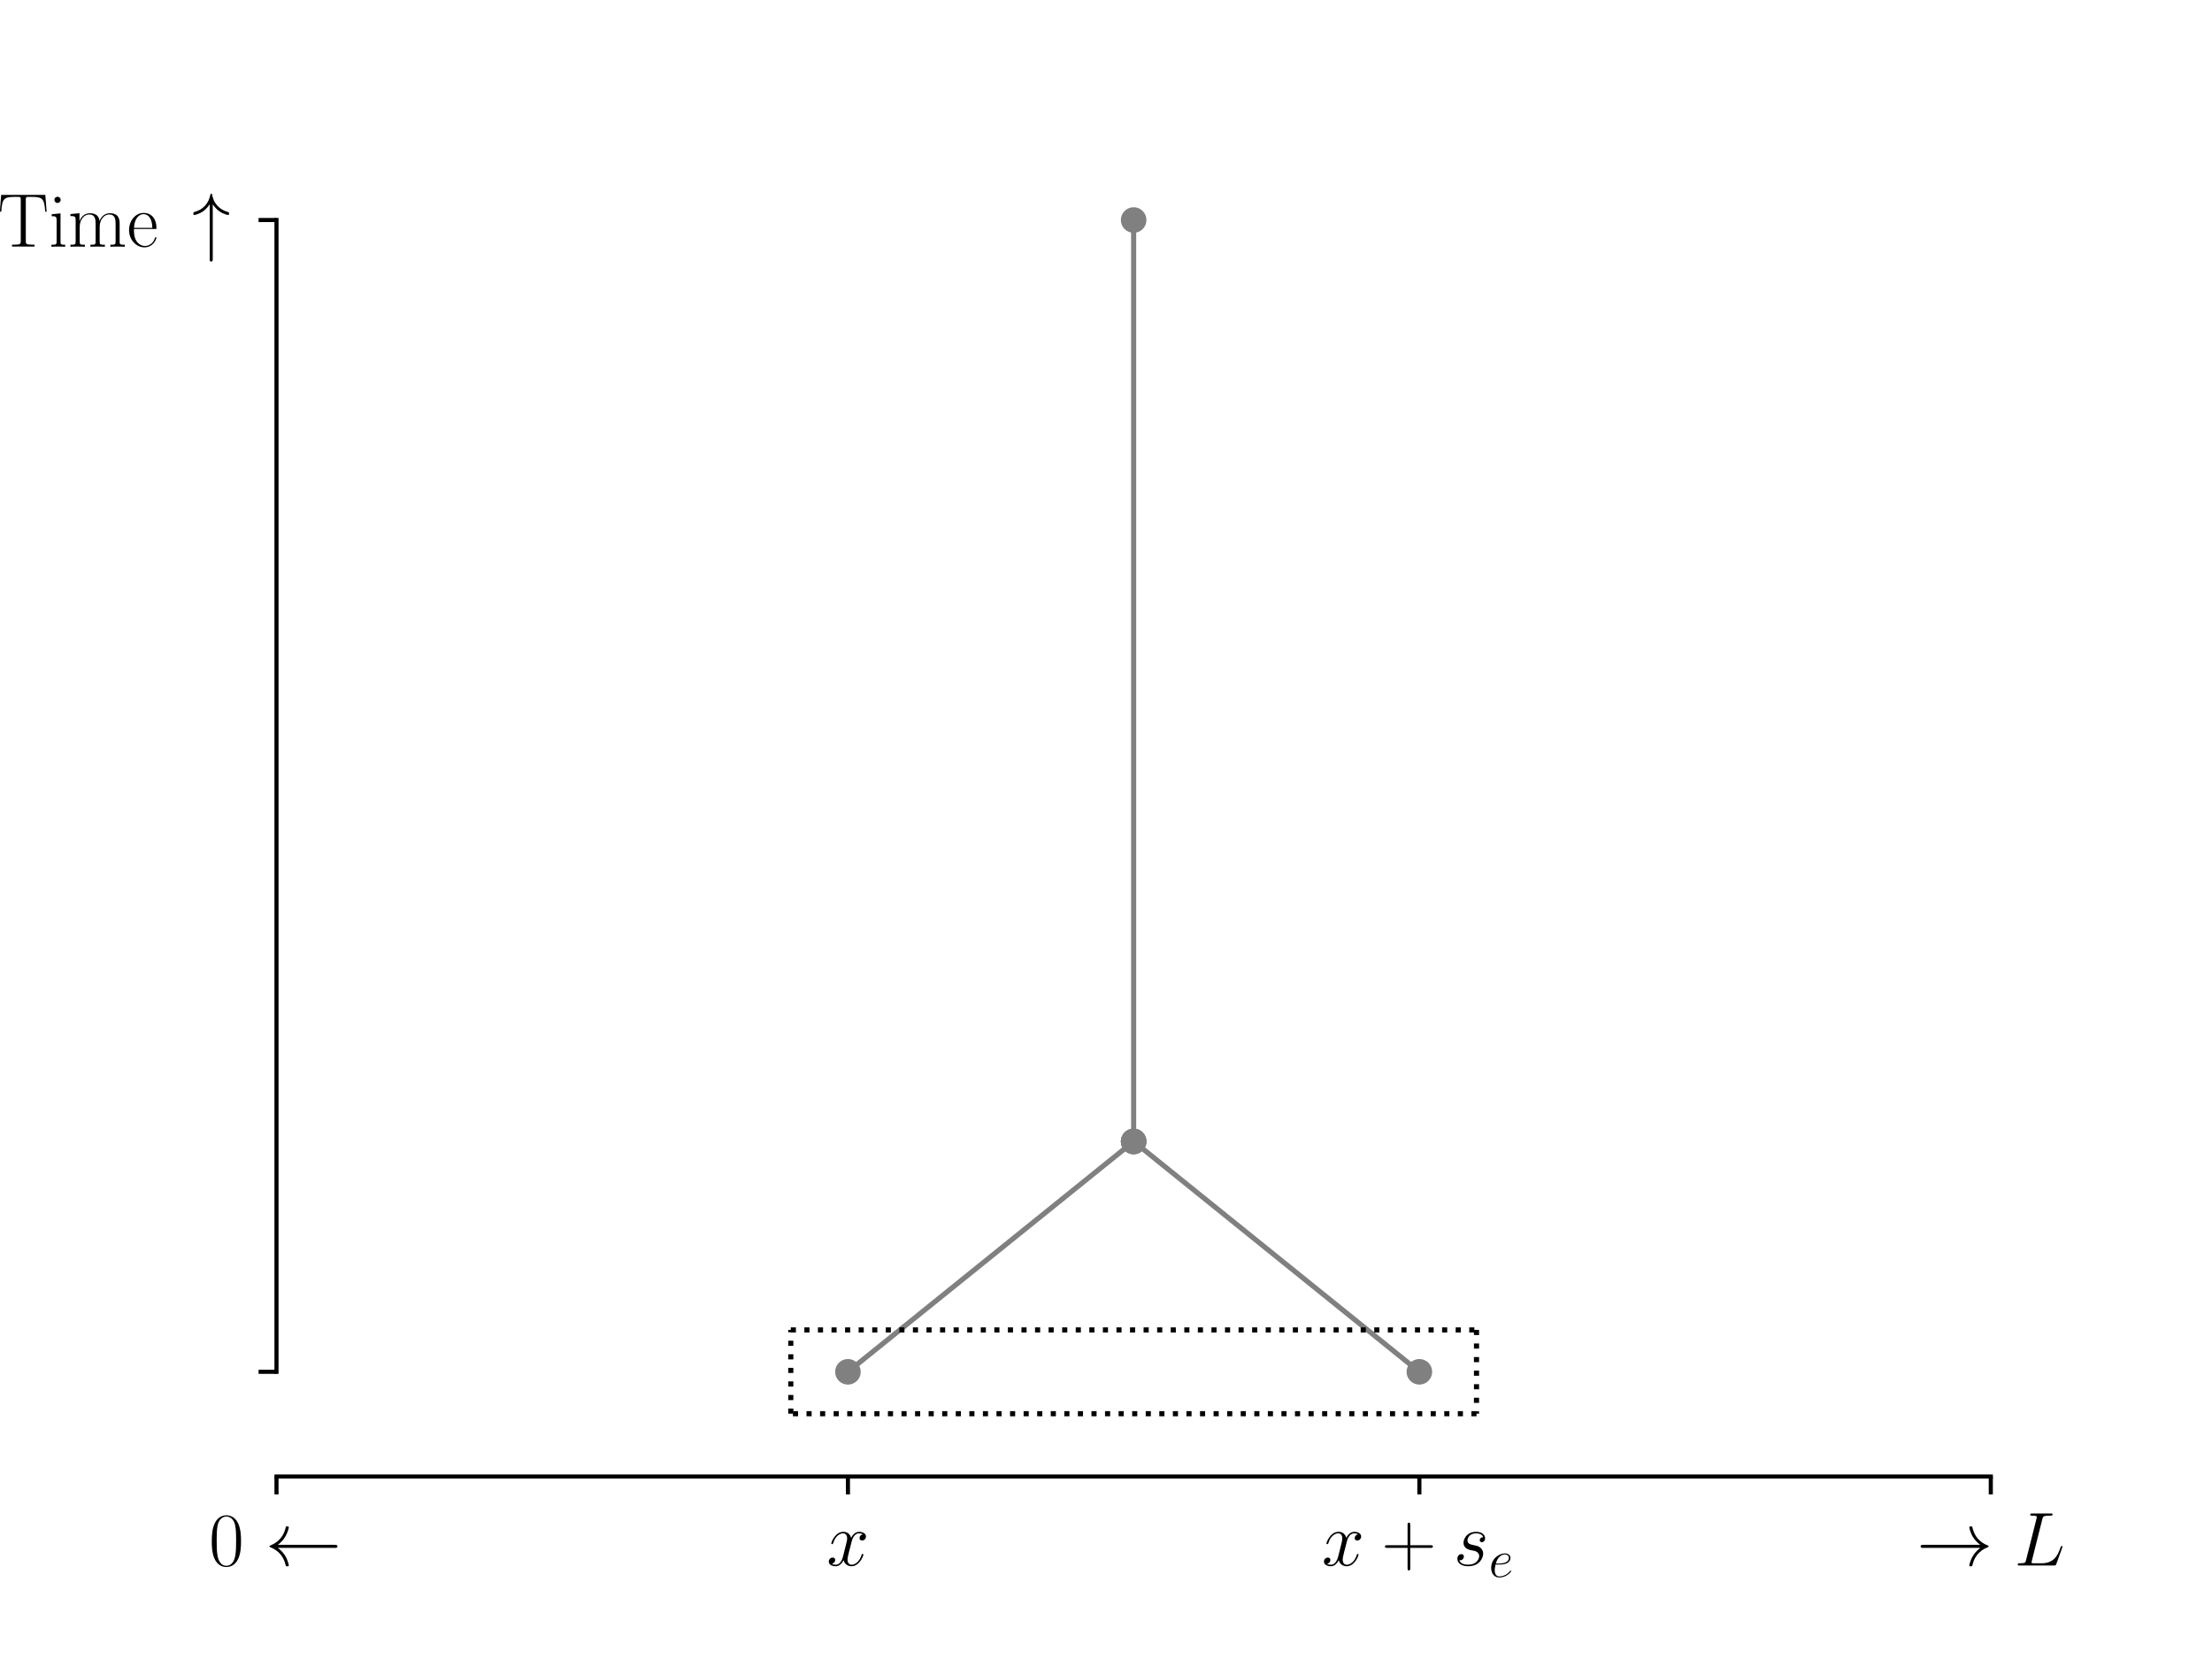
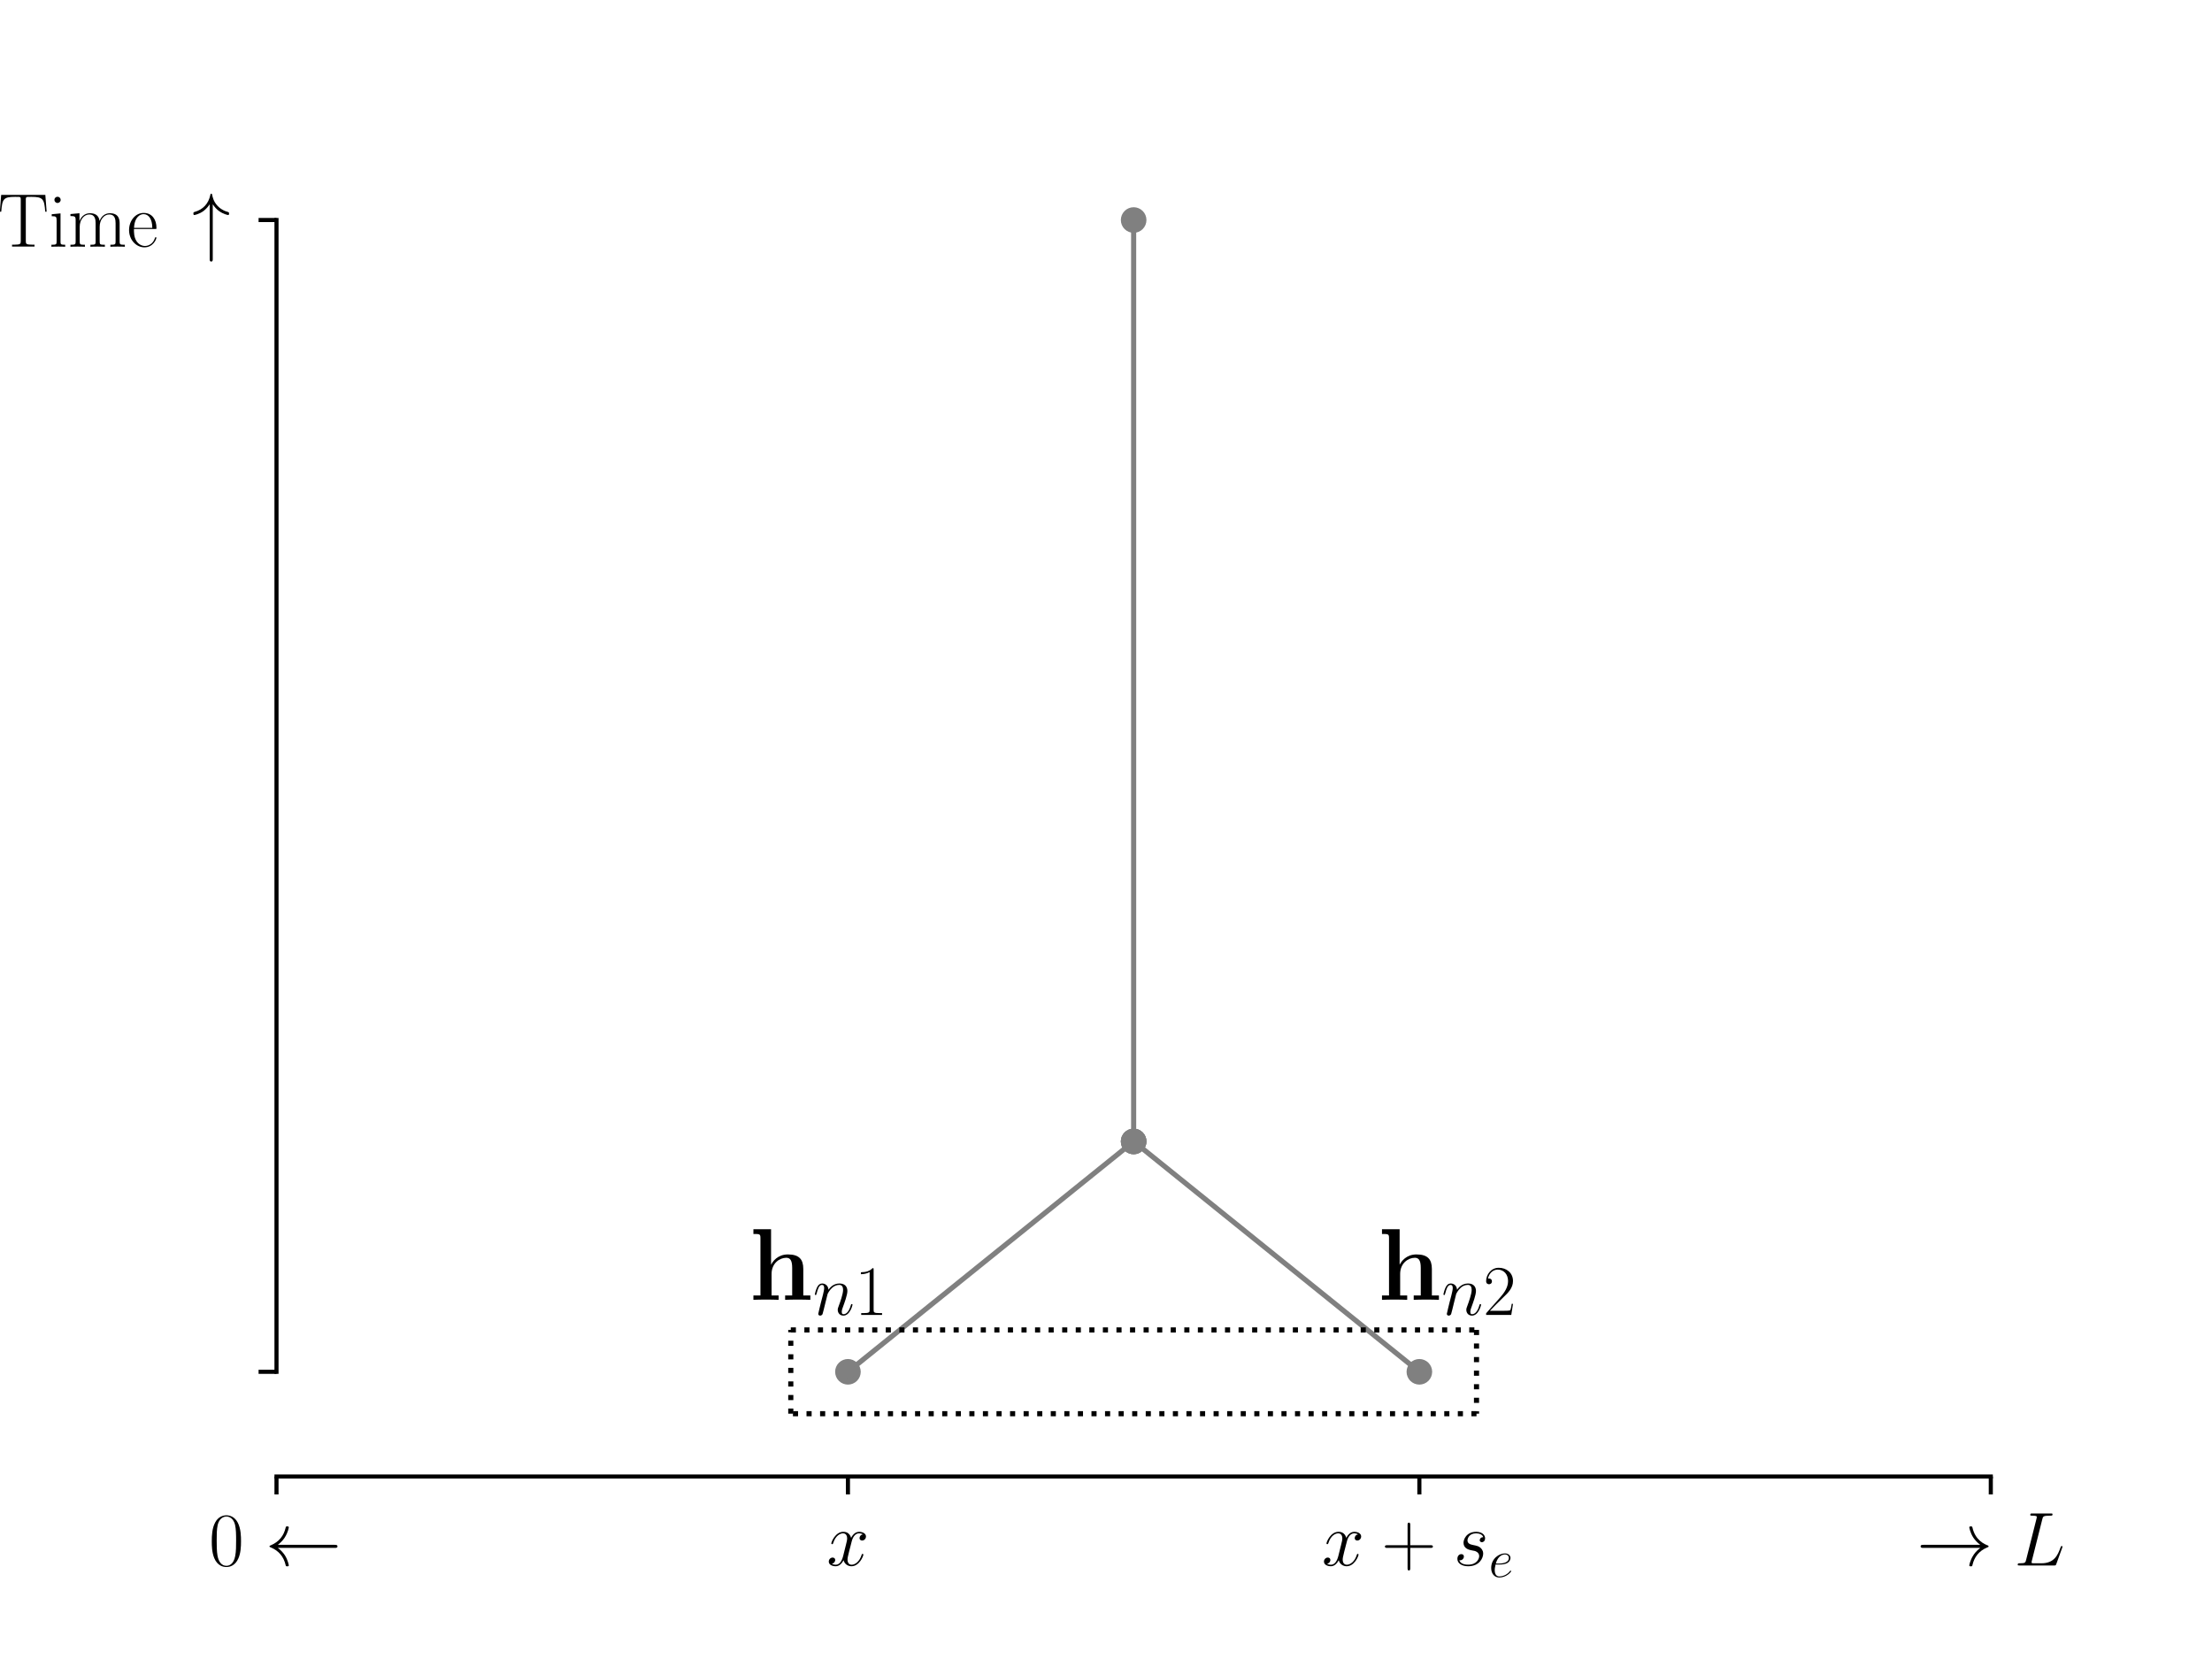
<svg xmlns="http://www.w3.org/2000/svg" xmlns:xlink="http://www.w3.org/1999/xlink" width="432pt" height="324pt" viewBox="0 0 432 324" version="1.1">
  <defs>
    <style type="text/css">*{stroke-linejoin: round; stroke-linecap: butt}</style>
  </defs>
  <g id="figure_1">
    <g id="patch_1">
      <path d="M 0 324  L 432 324  L 432 0  L 0 0  z " style="fill: #ffffff" />
    </g>
    <g id="axes_1">
      <g id="patch_2">
        <path d="M 54 288.36  L 388.8 288.36  L 388.8 38.88  L 54 38.88  z " style="fill: #ffffff" />
      </g>
      <g id="matplotlib.axis_1">
        <g id="xtick_1">
          <g id="line2d_1">
            <defs>
-               <path id="mc72b638029" d="M 0 0  L 0 3.5  " style="stroke: #000000; stroke-width: 0.8" />
+               <path id="m7490072820" d="M 0 0  L 0 3.5  " style="stroke: #000000; stroke-width: 0.8" />
            </defs>
            <g>
-               <use xlink:href="#mc72b638029" x="54" y="288.36" style="stroke: #000000; stroke-width: 0.8" />
+               <use xlink:href="#m7490072820" x="54" y="288.36" style="stroke: #000000; stroke-width: 0.8" />
            </g>
          </g>
          <g id="text_1">
            <g transform="translate(40.79435 305.7377) scale(0.15 -0.15)">
              <defs>
                <path id="CMR17-30" d="M 2688 2025  C 2688 2416 2682 3080 2413 3591  C 2176 4039 1798 4198 1466 4198  C 1158 4198 768 4058 525 3597  C 269 3118 243 2524 243 2025  C 243 1661 250 1106 448 619  C 723 -39 1216 -128 1466 -128  C 1760 -128 2208 -7 2470 600  C 2662 1042 2688 1559 2688 2025  z M 1466 -26  C 1056 -26 813 325 723 812  C 653 1188 653 1738 653 2096  C 653 2588 653 2997 736 3387  C 858 3929 1216 4096 1466 4096  C 1728 4096 2067 3923 2189 3400  C 2272 3036 2278 2607 2278 2096  C 2278 1680 2278 1169 2202 792  C 2067 95 1690 -26 1466 -26  z " transform="scale(0.015625)" />
                <path id="CMSY10-20" d="M 5811 1472  C 5926 1472 6042 1472 6042 1600  C 6042 1728 5926 1728 5811 1728  L 1056 1728  C 1408 1997 1581 2259 1632 2342  C 1920 2784 1971 3187 1971 3194  C 1971 3270 1894 3270 1843 3270  C 1734 3270 1728 3258 1702 3142  C 1555 2515 1178 1984 454 1683  C 384 1658 358 1645 358 1600  C 358 1555 390 1542 454 1517  C 1120 1242 1549 742 1709 26  C 1728 -51 1734 -70 1843 -70  C 1894 -70 1971 -70 1971 7  C 1971 20 1914 423 1645 851  C 1517 1043 1331 1267 1056 1472  L 5811 1472  z " transform="scale(0.015625)" />
              </defs>
              <use xlink:href="#CMR17-30" transform="scale(0.996264)" />
              <use xlink:href="#CMSY10-20" transform="translate(73.36449 0) scale(0.996264)" />
            </g>
          </g>
        </g>
        <g id="xtick_2">
          <g id="line2d_2">
            <g>
-               <use xlink:href="#mc72b638029" x="165.6" y="288.36" style="stroke: #000000; stroke-width: 0.8" />
+               <use xlink:href="#m7490072820" x="165.6" y="288.36" style="stroke: #000000; stroke-width: 0.8" />
            </g>
          </g>
          <g id="text_2">
            <g transform="translate(161.4424 305.7377) scale(0.15 -0.15)">
              <defs>
                <path id="CMMI12-78" d="M 3034 2606  C 2829 2567 2752 2414 2752 2293  C 2752 2139 2874 2088 2963 2088  C 3155 2088 3290 2254 3290 2427  C 3290 2695 2982 2816 2714 2816  C 2323 2816 2106 2433 2048 2312  C 1901 2816 1504 2816 1389 2816  C 736 2816 390 1980 390 1839  C 390 1814 416 1782 461 1782  C 512 1782 525 1820 538 1846  C 755 2555 1184 2689 1370 2689  C 1658 2689 1715 2420 1715 2267  C 1715 2127 1677 1980 1600 1673  L 1382 798  C 1286 415 1101 64 762 64  C 730 64 570 64 435 147  C 666 192 717 383 717 460  C 717 588 621 664 499 664  C 346 664 179 530 179 326  C 179 57 480 -64 755 -64  C 1062 -64 1280 179 1414 441  C 1517 64 1837 -64 2074 -64  C 2726 -64 3072 773 3072 913  C 3072 945 3046 971 3008 971  C 2950 971 2944 939 2925 888  C 2752 326 2381 64 2093 64  C 1869 64 1747 230 1747 492  C 1747 632 1773 734 1875 1156  L 2099 2024  C 2195 2408 2413 2689 2707 2689  C 2720 2689 2899 2689 3034 2606  z " transform="scale(0.015625)" />
              </defs>
              <use xlink:href="#CMMI12-78" transform="scale(0.996264)" />
            </g>
          </g>
        </g>
        <g id="xtick_3">
          <g id="line2d_3">
            <g>
-               <use xlink:href="#mc72b638029" x="277.2" y="288.36" style="stroke: #000000; stroke-width: 0.8" />
+               <use xlink:href="#m7490072820" x="277.2" y="288.36" style="stroke: #000000; stroke-width: 0.8" />
            </g>
          </g>
          <g id="text_3">
            <g transform="translate(258.1495 305.7377) scale(0.15 -0.15)">
              <defs>
                <path id="CMR17-2b" d="M 2413 1472  L 4109 1472  C 4198 1472 4307 1472 4307 1580  C 4307 1695 4205 1695 4109 1695  L 2413 1695  L 2413 3386  C 2413 3475 2413 3584 2304 3584  C 2189 3584 2189 3482 2189 3386  L 2189 1695  L 493 1695  C 403 1695 294 1695 294 1587  C 294 1472 397 1472 493 1472  L 2189 1472  L 2189 -218  C 2189 -307 2189 -416 2298 -416  C 2413 -416 2413 -314 2413 -218  L 2413 1472  z " transform="scale(0.015625)" />
                <path id="CMMI12-73" d="M 1459 1280  C 1568 1261 1741 1223 1779 1216  C 1862 1192 2150 1090 2150 783  C 2150 586 1971 70 1229 70  C 1094 70 614 70 486 436  C 742 404 870 603 870 745  C 870 880 781 950 653 950  C 512 950 326 841 326 552  C 326 173 710 -64 1222 -64  C 2195 -64 2483 651 2483 984  C 2483 1079 2483 1258 2278 1462  C 2118 1616 1965 1648 1619 1718  C 1446 1756 1171 1814 1171 2101  C 1171 2229 1286 2689 1894 2689  C 2163 2689 2426 2589 2490 2368  C 2208 2368 2195 2125 2195 2119  C 2195 1984 2317 1946 2374 1946  C 2464 1946 2643 2015 2643 2281  C 2643 2545 2400 2816 1901 2816  C 1062 2816 838 2160 838 1899  C 838 1414 1312 1312 1459 1280  z " transform="scale(0.015625)" />
                <path id="CMMI12-65" d="M 1146 1479  C 1318 1479 1754 1479 2061 1595  C 2547 1783 2592 2158 2592 2274  C 2592 2558 2349 2816 1926 2816  C 1254 2816 288 2210 288 1073  C 288 402 672 -64 1254 -64  C 2125 -64 2675 609 2675 692  C 2675 730 2637 762 2611 762  C 2592 762 2586 756 2528 699  C 2118 159 1510 64 1267 64  C 902 64 710 350 710 822  C 710 911 710 1071 806 1479  L 1146 1479  z M 838 1600  C 1114 2592 1722 2689 1926 2689  C 2208 2689 2400 2522 2400 2277  C 2400 1600 1376 1600 1107 1600  L 838 1600  z " transform="scale(0.015625)" />
              </defs>
              <use xlink:href="#CMMI12-78" transform="scale(0.996264)" />
              <use xlink:href="#CMR17-2b" transform="translate(77.57327 0) scale(0.996264)" />
              <use xlink:href="#CMMI12-73" transform="translate(171.4273 0) scale(0.996264)" />
              <use xlink:href="#CMMI12-65" transform="translate(217.3773 -14.94392) scale(0.697382)" />
            </g>
          </g>
        </g>
        <g id="xtick_4">
          <g id="line2d_4">
            <g>
-               <use xlink:href="#mc72b638029" x="388.8" y="288.36" style="stroke: #000000; stroke-width: 0.8" />
+               <use xlink:href="#m7490072820" x="388.8" y="288.36" style="stroke: #000000; stroke-width: 0.8" />
            </g>
          </g>
          <g id="text_4">
            <g transform="translate(374.2747 305.7377) scale(0.15 -0.15)">
              <defs>
                <path id="CMSY10-21" d="M 5338 1472  C 4986 1203 4813 941 4762 858  C 4474 416 4422 13 4422 6  C 4422 -70 4499 -70 4550 -70  C 4659 -70 4666 -58 4691 58  C 4838 685 5216 1222 5939 1517  C 6016 1542 6035 1555 6035 1600  C 6035 1645 5997 1664 5984 1670  C 5702 1779 4928 2099 4685 3174  C 4666 3251 4659 3270 4550 3270  C 4499 3270 4422 3270 4422 3193  C 4422 3180 4480 2777 4749 2349  C 4877 2157 5062 1933 5338 1728  L 582 1728  C 467 1728 352 1728 352 1600  C 352 1472 467 1472 582 1472  L 5338 1472  z " transform="scale(0.015625)" />
                <path id="CMMI12-4c" d="M 2349 3861  C 2406 4103 2426 4167 2989 4167  C 3162 4167 3206 4167 3206 4288  C 3206 4352 3136 4352 3110 4352  C 2982 4352 2835 4352 2707 4352  L 1850 4352  C 1728 4352 1587 4352 1466 4352  C 1414 4352 1344 4352 1344 4231  C 1344 4167 1402 4167 1498 4167  C 1888 4167 1888 4116 1888 4046  C 1888 4034 1888 3995 1862 3899  L 998 472  C 941 249 928 185 480 185  C 358 185 294 185 294 70  C 294 0 333 0 461 0  L 3328 0  C 3469 0 3475 6 3520 121  L 4013 1478  C 4026 1510 4038 1548 4038 1567  C 4038 1605 4006 1631 3974 1631  C 3968 1631 3936 1631 3923 1605  C 3910 1599 3910 1586 3859 1465  C 3654 905 3366 185 2285 185  L 1670 185  C 1581 185 1568 185 1530 192  C 1459 198 1453 211 1453 262  C 1453 307 1466 345 1478 401  L 2349 3861  z " transform="scale(0.015625)" />
              </defs>
              <use xlink:href="#CMSY10-21" transform="scale(0.996264)" />
              <use xlink:href="#CMMI12-4c" transform="translate(127.3007 0) scale(0.996264)" />
            </g>
          </g>
        </g>
      </g>
      <g id="matplotlib.axis_2">
        <g id="ytick_1">
          <g id="line2d_5">
            <defs>
-               <path id="mbf2408ee42" d="M 0 0  L -3.5 0  " style="stroke: #000000; stroke-width: 0.8" />
+               <path id="m198a8b5937" d="M 0 0  L -3.5 0  " style="stroke: #000000; stroke-width: 0.8" />
            </defs>
            <g>
-               <use xlink:href="#mbf2408ee42" x="54" y="267.911" style="stroke: #000000; stroke-width: 0.8" />
+               <use xlink:href="#m198a8b5937" x="54" y="267.911" style="stroke: #000000; stroke-width: 0.8" />
            </g>
          </g>
        </g>
        <g id="ytick_2">
          <g id="line2d_6">
            <g>
-               <use xlink:href="#mbf2408ee42" x="54" y="42.97" style="stroke: #000000; stroke-width: 0.8" />
+               <use xlink:href="#m198a8b5937" x="54" y="42.97" style="stroke: #000000; stroke-width: 0.8" />
            </g>
          </g>
          <g id="text_5">
            <g transform="translate(-0.443243 48.15871) scale(0.15 -0.15)">
              <defs>
                <path id="CMR17-54" d="M 3981 4326  L 288 4326  L 179 2918  L 294 2918  C 378 3976 467 4160 1453 4160  C 1568 4160 1754 4160 1805 4154  C 1926 4135 1926 4058 1926 3912  L 1926 459  C 1926 230 1907 160 1376 160  L 1197 160  L 1197 0  C 1504 0 1824 0 2138 0  C 2451 0 2771 0 3078 0  L 3078 160  L 2899 160  C 2368 160 2349 230 2349 459  L 2349 3912  C 2349 4052 2349 4129 2464 4154  C 2515 4160 2701 4160 2816 4160  C 3795 4160 3891 3976 3974 2918  L 4090 2918  L 3981 4326  z " transform="scale(0.015625)" />
                <path id="CMR17-69" d="M 992 3909  C 992 4049 877 4170 730 4170  C 589 4170 467 4056 467 3909  C 467 3769 582 3648 730 3648  C 870 3648 992 3763 992 3909  z M 243 2706  L 243 2541  C 602 2541 653 2502 653 2197  L 653 427  C 653 184 627 153 218 153  L 218 -13  C 371 0 646 0 806 0  C 960 0 1222 0 1370 -13  L 1370 153  C 992 153 979 191 979 420  L 979 2776  L 243 2706  z " transform="scale(0.015625)" />
                <path id="CMR17-6d" d="M 4326 1933  C 4326 2252 4269 2790 3507 2790  C 3072 2790 2771 2496 2656 2151  L 2650 2151  C 2573 2676 2195 2790 1837 2790  C 1331 2790 1069 2400 973 2144  L 966 2144  L 966 2790  L 211 2720  L 211 2554  C 589 2554 646 2515 646 2208  L 646 428  C 646 184 621 153 211 153  L 211 -13  C 365 0 646 0 813 0  C 979 0 1267 0 1421 -13  L 1421 153  C 1011 153 986 178 986 428  L 986 1658  C 986 2247 1344 2688 1792 2688  C 2266 2688 2317 2266 2317 1958  L 2317 428  C 2317 184 2291 153 1882 153  L 1882 -13  C 2035 0 2317 0 2483 0  C 2650 0 2938 0 3091 -13  L 3091 153  C 2682 153 2656 178 2656 428  L 2656 1658  C 2656 2247 3014 2688 3462 2688  C 3936 2688 3987 2266 3987 1958  L 3987 428  C 3987 184 3962 153 3552 153  L 3552 -13  C 3706 0 3987 0 4154 0  C 4320 0 4608 0 4762 -13  L 4762 153  C 4352 153 4326 178 4326 428  L 4326 1933  z " transform="scale(0.015625)" />
                <path id="CMR17-65" d="M 2438 1472  C 2464 1498 2464 1511 2464 1576  C 2464 2238 2118 2816 1389 2816  C 710 2816 173 2169 173 1383  C 173 551 781 -64 1459 -64  C 2176 -64 2458 607 2458 740  C 2458 784 2419 784 2406 784  C 2362 784 2355 771 2330 696  C 2189 265 1837 51 1504 51  C 1229 51 954 203 781 480  C 582 803 582 1176 582 1472  L 2438 1472  z M 589 1568  C 634 2505 1126 2714 1382 2714  C 1818 2714 2112 2297 2118 1568  L 589 1568  z " transform="scale(0.015625)" />
                <path id="CMSY10-22" d="M 1728 3542  C 1882 3299 2061 3120 2221 2997  C 2611 2703 3002 2639 3014 2639  C 3091 2639 3091 2709 3091 2760  C 3091 2863 3085 2869 2944 2914  C 2509 3035 2259 3266 2112 3426  C 1786 3779 1709 4163 1670 4368  C 1664 4400 1638 4425 1600 4425  C 1542 4425 1536 4387 1523 4310  C 1376 3600 922 3100 218 2902  C 122 2870 109 2870 109 2761  C 109 2710 109 2639 186 2639  C 205 2639 582 2709 947 2971  C 1158 3132 1331 3324 1472 3542  L 1472 -1021  C 1472 -1136 1472 -1252 1600 -1252  C 1728 -1252 1728 -1136 1728 -1021  L 1728 3542  z " transform="scale(0.015625)" />
              </defs>
              <use xlink:href="#CMR17-54" transform="scale(0.996264)" />
              <use xlink:href="#CMR17-69" transform="translate(66.50988 0) scale(0.996264)" />
              <use xlink:href="#CMR17-6d" transform="translate(91.38094 0) scale(0.996264)" />
              <use xlink:href="#CMR17-65" transform="translate(168.3005 0) scale(0.996264)" />
              <use xlink:href="#CMSY10-22" transform="translate(253.0646 0) scale(0.996264)" />
            </g>
          </g>
        </g>
      </g>
      <g id="line2d_7">
-         <path d="M 165.6 267.911  L 221.4 222.923  " clip-path="url(#pf2f446c024)" style="fill: none; stroke: #808080; stroke-linecap: square" />
+         <path d="M 165.6 267.911  L 221.4 222.923  " clip-path="url(#pbe1caf0e12)" style="fill: none; stroke: #808080; stroke-linecap: square" />
        <defs>
-           <path id="ma9c2cd6c08" d="M 0 2  C 0.53 2 1.039 1.789 1.414 1.414  C 1.789 1.039 2 0.53 2 0  C 2 -0.53 1.789 -1.039 1.414 -1.414  C 1.039 -1.789 0.53 -2 0 -2  C -0.53 -2 -1.039 -1.789 -1.414 -1.414  C -1.789 -1.039 -2 -0.53 -2 0  C -2 0.53 -1.789 1.039 -1.414 1.414  C -1.039 1.789 -0.53 2 0 2  z " style="stroke: #808080" />
+           <path id="mafc4652f2b" d="M 0 2  C 0.53 2 1.039 1.789 1.414 1.414  C 1.789 1.039 2 0.53 2 0  C 2 -0.53 1.789 -1.039 1.414 -1.414  C 1.039 -1.789 0.53 -2 0 -2  C -0.53 -2 -1.039 -1.789 -1.414 -1.414  C -1.789 -1.039 -2 -0.53 -2 0  C -2 0.53 -1.789 1.039 -1.414 1.414  C -1.039 1.789 -0.53 2 0 2  z " style="stroke: #808080" />
        </defs>
-         <g clip-path="url(#pf2f446c024)">
-           <use xlink:href="#ma9c2cd6c08" x="165.6" y="267.911" style="fill: #808080; stroke: #808080" />
-           <use xlink:href="#ma9c2cd6c08" x="221.4" y="222.923" style="fill: #808080; stroke: #808080" />
+         <g clip-path="url(#pbe1caf0e12)">
+           <use xlink:href="#mafc4652f2b" x="165.6" y="267.911" style="fill: #808080; stroke: #808080" />
+           <use xlink:href="#mafc4652f2b" x="221.4" y="222.923" style="fill: #808080; stroke: #808080" />
        </g>
      </g>
      <g id="line2d_8">
-         <path d="M 277.2 267.911  L 221.4 222.923  " clip-path="url(#pf2f446c024)" style="fill: none; stroke: #808080; stroke-linecap: square" />
-         <g clip-path="url(#pf2f446c024)">
-           <use xlink:href="#ma9c2cd6c08" x="277.2" y="267.911" style="fill: #808080; stroke: #808080" />
-           <use xlink:href="#ma9c2cd6c08" x="221.4" y="222.923" style="fill: #808080; stroke: #808080" />
+         <path d="M 277.2 267.911  L 221.4 222.923  " clip-path="url(#pbe1caf0e12)" style="fill: none; stroke: #808080; stroke-linecap: square" />
+         <g clip-path="url(#pbe1caf0e12)">
+           <use xlink:href="#mafc4652f2b" x="277.2" y="267.911" style="fill: #808080; stroke: #808080" />
+           <use xlink:href="#mafc4652f2b" x="221.4" y="222.923" style="fill: #808080; stroke: #808080" />
        </g>
      </g>
      <g id="line2d_9">
-         <path d="M 221.4 222.923  L 221.4 42.97  " clip-path="url(#pf2f446c024)" style="fill: none; stroke: #808080; stroke-linecap: square" />
-         <g clip-path="url(#pf2f446c024)">
-           <use xlink:href="#ma9c2cd6c08" x="221.4" y="222.923" style="fill: #808080; stroke: #808080" />
-           <use xlink:href="#ma9c2cd6c08" x="221.4" y="42.97" style="fill: #808080; stroke: #808080" />
+         <path d="M 221.4 222.923  L 221.4 42.97  " clip-path="url(#pbe1caf0e12)" style="fill: none; stroke: #808080; stroke-linecap: square" />
+         <g clip-path="url(#pbe1caf0e12)">
+           <use xlink:href="#mafc4652f2b" x="221.4" y="222.923" style="fill: #808080; stroke: #808080" />
+           <use xlink:href="#mafc4652f2b" x="221.4" y="42.97" style="fill: #808080; stroke: #808080" />
        </g>
      </g>
      <g id="line2d_10">
-         <path d="M 154.44 259.731  L 288.36 259.731  " clip-path="url(#pf2f446c024)" style="fill: none; stroke-dasharray: 1,1.65; stroke-dashoffset: 0; stroke: #000000" />
+         <path d="M 154.44 259.731  L 288.36 259.731  " clip-path="url(#pbe1caf0e12)" style="fill: none; stroke-dasharray: 1,1.65; stroke-dashoffset: 0; stroke: #000000" />
      </g>
      <g id="line2d_11">
-         <path d="M 288.36 259.731  L 288.36 276.09  " clip-path="url(#pf2f446c024)" style="fill: none; stroke-dasharray: 1,1.65; stroke-dashoffset: 0; stroke: #000000" />
+         <path d="M 288.36 259.731  L 288.36 276.09  " clip-path="url(#pbe1caf0e12)" style="fill: none; stroke-dasharray: 1,1.65; stroke-dashoffset: 0; stroke: #000000" />
      </g>
      <g id="line2d_12">
-         <path d="M 288.36 276.09  L 154.44 276.09  " clip-path="url(#pf2f446c024)" style="fill: none; stroke-dasharray: 1,1.65; stroke-dashoffset: 0; stroke: #000000" />
+         <path d="M 288.36 276.09  L 154.44 276.09  " clip-path="url(#pbe1caf0e12)" style="fill: none; stroke-dasharray: 1,1.65; stroke-dashoffset: 0; stroke: #000000" />
      </g>
      <g id="line2d_13">
-         <path d="M 154.44 276.09  L 154.44 259.731  " clip-path="url(#pf2f446c024)" style="fill: none; stroke-dasharray: 1,1.65; stroke-dashoffset: 0; stroke: #000000" />
+         <path d="M 154.44 276.09  L 154.44 259.731  " clip-path="url(#pbe1caf0e12)" style="fill: none; stroke-dasharray: 1,1.65; stroke-dashoffset: 0; stroke: #000000" />
      </g>
      <g id="patch_3">
        <path d="M 54 267.911  L 54 42.97  " style="fill: none; stroke: #000000; stroke-width: 0.8; stroke-linejoin: miter; stroke-linecap: square" />
      </g>
      <g id="patch_4">
        <path d="M 54 288.36  L 388.8 288.36  " style="fill: none; stroke: #000000; stroke-width: 0.8; stroke-linejoin: miter; stroke-linecap: square" />
      </g>
+       <g id="text_6">
+         <g transform="translate(146.303 253.8106) scale(0.2 -0.2)">
+           <defs>
+             <path id="CMBX12-68" d="M 3398 1924  C 3398 2525 3136 2834 2432 2834  C 1786 2834 1472 2384 1382 2194  L 1376 2194  L 1376 4416  L 269 4416  L 269 4117  C 666 4117 710 4117 710 3858  L 710 260  L 269 260  L 269 -13  C 416 0 877 0 1056 0  C 1235 0 1702 0 1850 -13  L 1850 260  L 1408 260  L 1408 1607  C 1408 2289 1920 2624 2330 2624  C 2566 2624 2701 2473 2701 1993  L 2701 260  L 2259 260  L 2259 -13  C 2406 0 2867 0 3046 0  C 3226 0 3693 0 3840 -13  L 3840 260  L 3398 260  L 3398 1924  z " transform="scale(0.015625)" />
+             <path id="CMMI12-6e" d="M 1318 1871  C 1331 1910 1491 2229 1728 2433  C 1894 2586 2112 2689 2362 2689  C 2618 2689 2707 2497 2707 2242  C 2707 1878 2445 1150 2317 805  C 2259 651 2227 568 2227 453  C 2227 166 2426 -64 2733 -64  C 3328 -64 3552 875 3552 913  C 3552 945 3526 971 3488 971  C 3430 971 3424 952 3392 843  C 3245 319 3002 64 2752 64  C 2688 64 2586 64 2586 269  C 2586 429 2656 621 2694 710  C 2822 1063 3091 1780 3091 2145  C 3091 2528 2867 2816 2381 2816  C 1811 2816 1510 2415 1395 2255  C 1376 2618 1114 2816 832 2816  C 627 2816 486 2695 378 2478  C 262 2248 173 1865 173 1839  C 173 1814 198 1782 243 1782  C 294 1782 301 1788 339 1935  C 442 2325 557 2689 813 2689  C 960 2689 1011 2586 1011 2395  C 1011 2254 947 2005 902 1807  L 723 1118  C 698 996 627 709 595 594  C 550 428 480 128 480 96  C 480 6 550 -64 646 -64  C 723 -64 813 -26 864 70  C 877 102 934 326 966 453  L 1107 1028  L 1318 1871  z " transform="scale(0.015625)" />
+             <path id="CMR17-31" d="M 1702 4058  C 1702 4192 1696 4192 1606 4192  C 1357 3916 979 3827 621 3827  C 602 3827 570 3827 563 3808  C 557 3795 557 3782 557 3648  C 755 3648 1088 3686 1344 3839  L 1344 461  C 1344 236 1331 160 781 160  L 589 160  L 589 0  C 896 0 1216 0 1523 0  C 1830 0 2150 0 2458 0  L 2458 160  L 2266 160  C 1715 160 1702 230 1702 458  L 1702 4058  z " transform="scale(0.015625)" />
+           </defs>
+           <use xlink:href="#CMBX12-68" transform="scale(0.996264)" />
+           <use xlink:href="#CMMI12-6e" transform="translate(62.2665 -14.94392) scale(0.697382)" />
+           <use xlink:href="#CMR17-31" transform="translate(103.0273 -14.94392) scale(0.697382)" />
+         </g>
+       </g>
+       <g id="text_7">
+         <g transform="translate(269.063 253.8106) scale(0.2 -0.2)">
+           <defs>
+             <path id="CMR17-32" d="M 2669 989  L 2554 989  C 2490 536 2438 459 2413 420  C 2381 369 1920 369 1830 369  L 602 369  C 832 619 1280 1072 1824 1597  C 2214 1967 2669 2402 2669 3035  C 2669 3790 2067 4224 1395 4224  C 691 4224 262 3604 262 3030  C 262 2780 448 2748 525 2748  C 589 2748 781 2787 781 3010  C 781 3207 614 3264 525 3264  C 486 3264 448 3258 422 3245  C 544 3790 915 4058 1306 4058  C 1862 4058 2227 3617 2227 3035  C 2227 2479 1901 2000 1536 1584  L 262 146  L 262 0  L 2515 0  L 2669 989  z " transform="scale(0.015625)" />
+           </defs>
+           <use xlink:href="#CMBX12-68" transform="scale(0.996264)" />
+           <use xlink:href="#CMMI12-6e" transform="translate(62.2665 -14.94392) scale(0.697382)" />
+           <use xlink:href="#CMR17-32" transform="translate(103.0273 -14.94392) scale(0.697382)" />
+         </g>
+       </g>
    </g>
  </g>
  <defs>
-     <clipPath id="pf2f446c024">
+     <clipPath id="pbe1caf0e12">
      <rect x="54" y="38.88" width="334.8" height="249.48" />
    </clipPath>
  </defs>
</svg>
